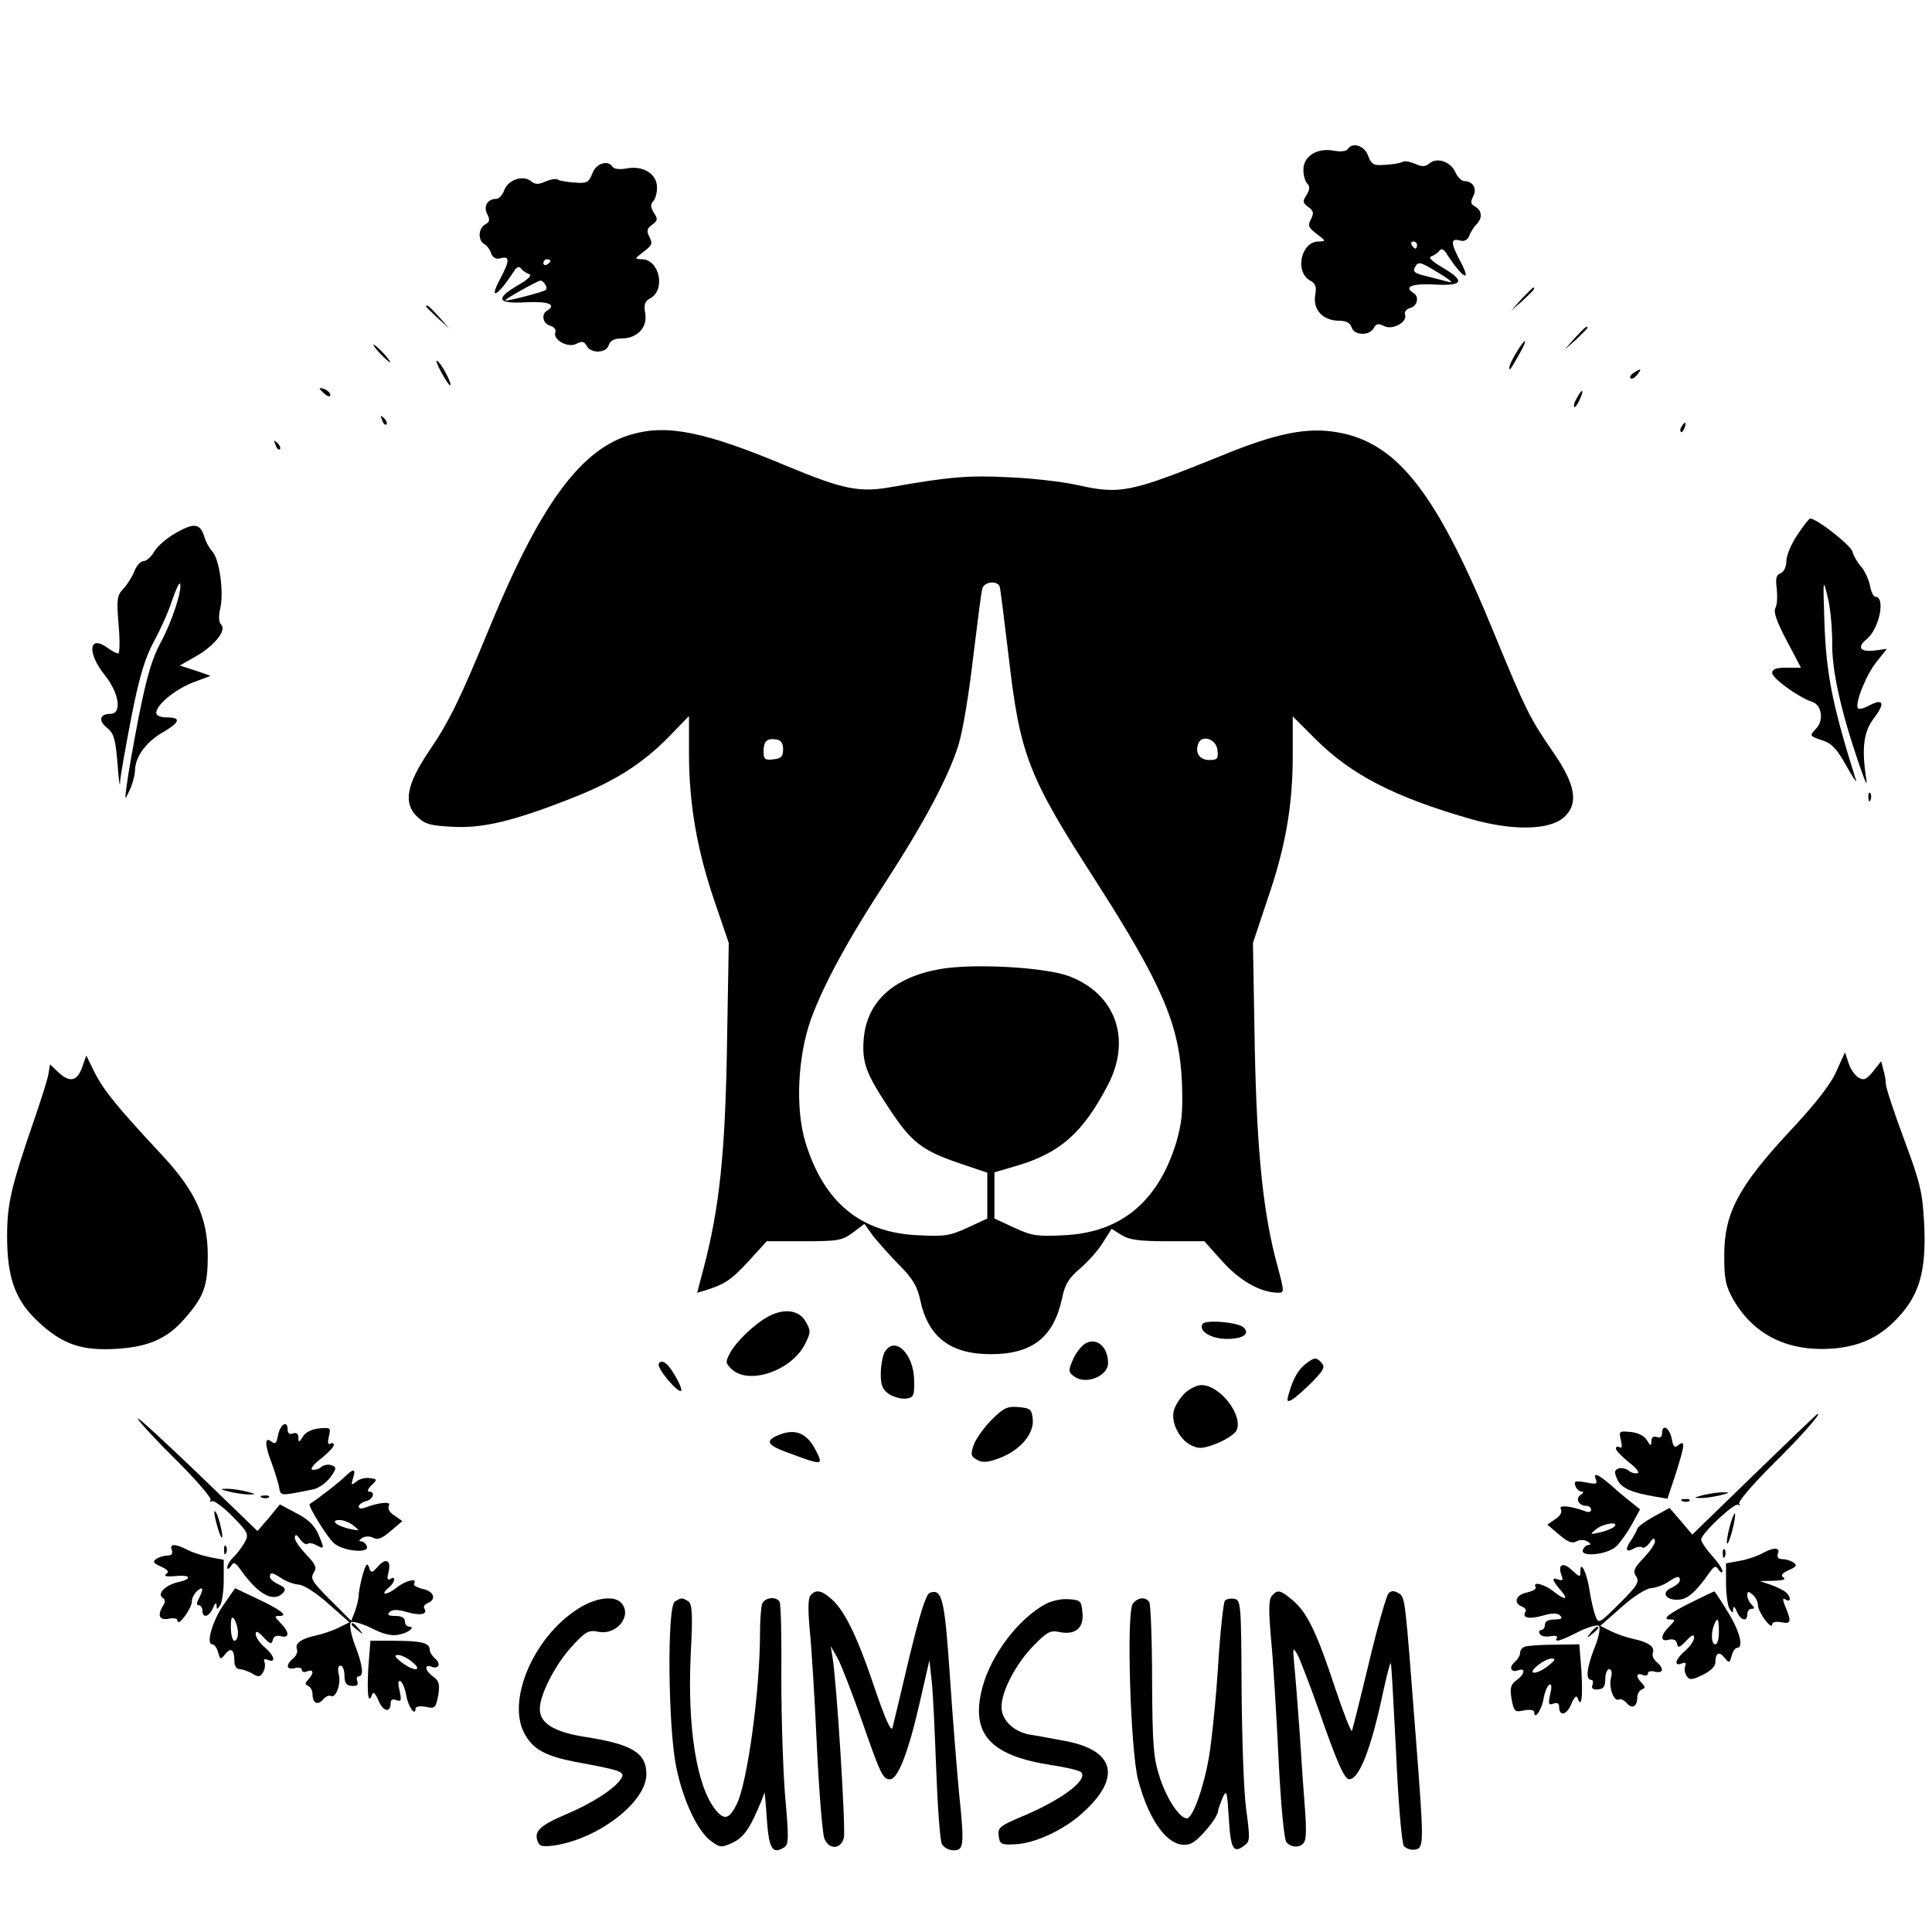
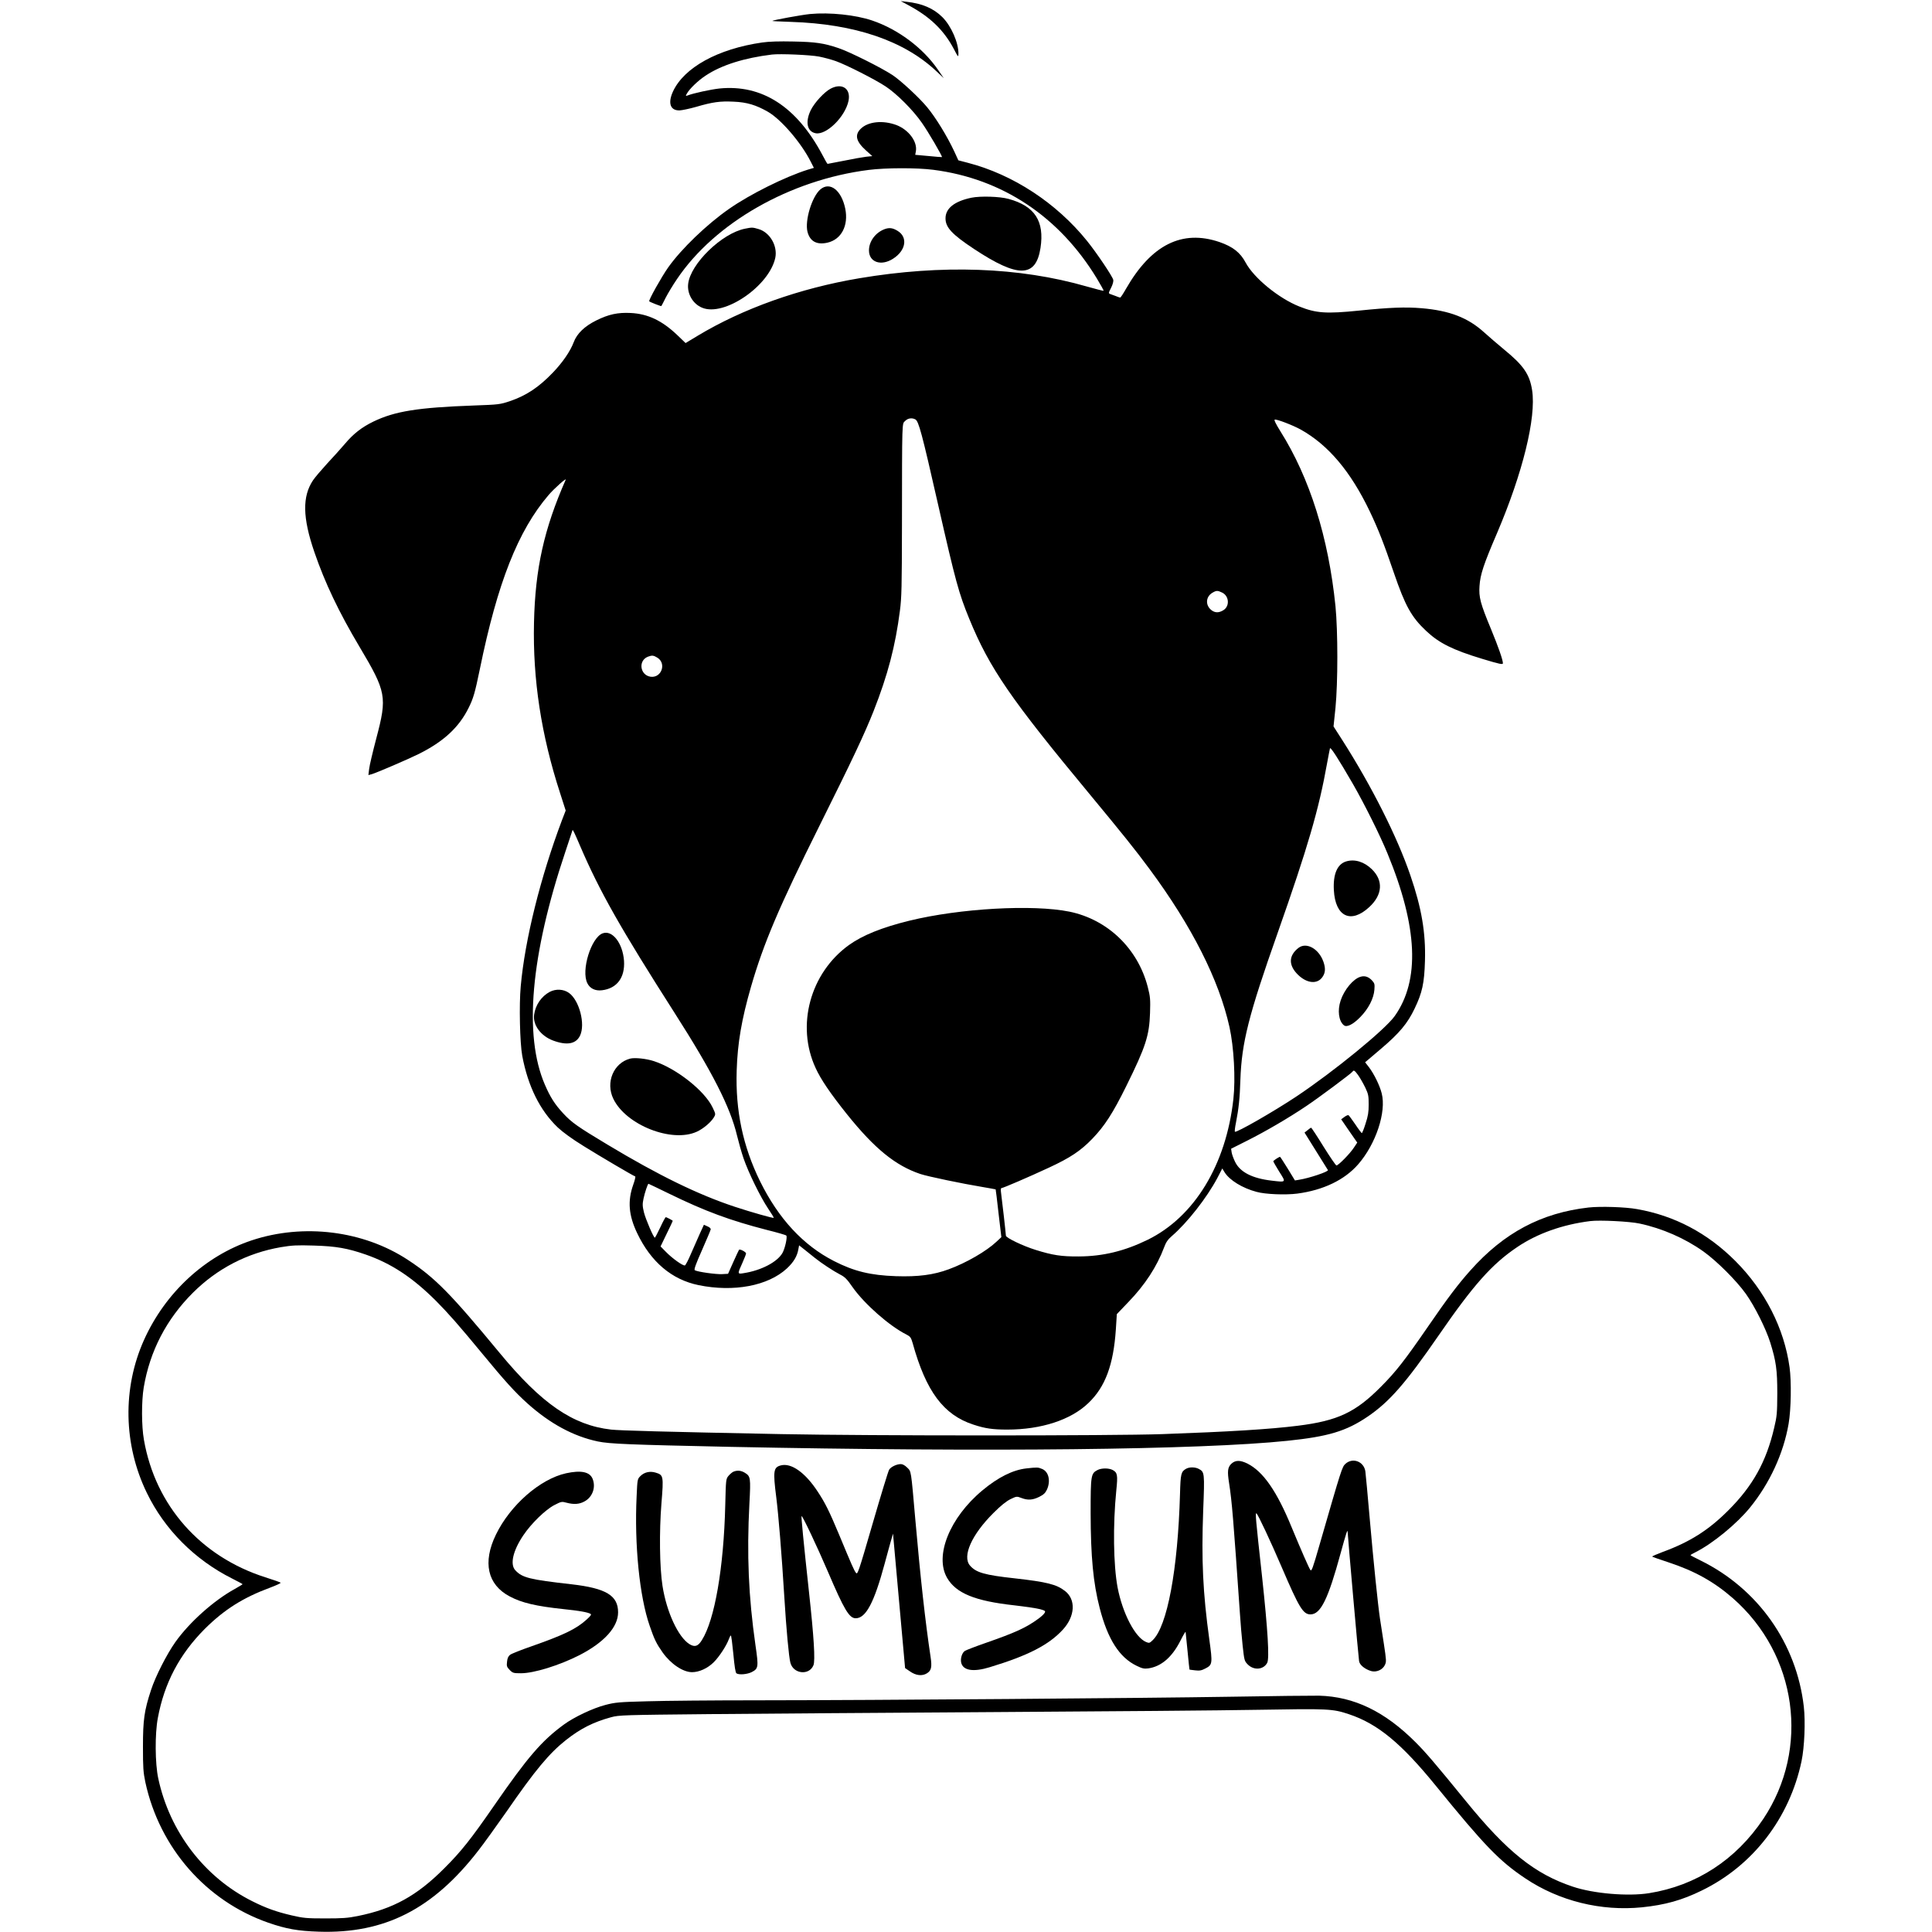
- <svg xmlns="http://www.w3.org/2000/svg" version="1.0" width="544pt" height="544pt" viewBox="0 0 544 544" preserveAspectRatio="xMidYMid meet">
-   <g transform="translate(0,544) scale(0.1,-0.1)" fill="#000000" stroke="none">
-     <path d="M3795 5020 c-4 -6 -21 -8 -41 -4 -46 8 -84 -16 -84 -54 0 -16 5 -33 11 -39 8 -8 7 -17 -2 -32 -12 -18 -11 -22 5 -34 15 -11 16 -17 7 -35 -9 -17 -7 -23 17 -41 26 -20 26 -20 5 -21 -50 0 -68 -86 -24 -110 15 -8 19 -17 14 -43 -6 -40 23 -70 67 -70 20 0 32 -6 36 -19 7 -23 50 -24 62 -2 7 13 13 14 29 6 24 -13 68 12 59 33 -2 7 4 15 15 18 20 5 26 32 9 42 -28 17 -5 27 57 24 83 -5 90 9 26 47 -31 18 -42 29 -33 32 8 3 19 10 23 16 5 7 12 5 20 -8 46 -71 73 -85 38 -20 -26 49 -27 64 -1 57 13 -4 22 1 27 13 4 11 13 25 20 32 18 18 16 39 -3 50 -13 7 -14 13 -6 29 12 22 -1 43 -25 43 -7 0 -19 11 -25 25 -13 30 -52 43 -73 25 -12 -10 -21 -10 -41 -1 -14 6 -30 9 -35 5 -5 -3 -27 -7 -48 -8 -33 -3 -39 0 -49 26 -10 28 -44 39 -57 18z m195 -270 c0 -5 -2 -10 -4 -10 -3 0 -8 5 -11 10 -3 6 -1 10 4 10 6 0 11 -4 11 -10z m65 -81 c28 -17 39 -27 25 -23 -14 4 -40 10 -58 15 -39 9 -46 14 -37 28 9 16 14 14 70 -20z" />
-     <path d="M1668 4952 c-10 -26 -16 -29 -49 -26 -21 1 -43 5 -48 8 -5 4 -21 1 -35 -5 -20 -9 -29 -9 -41 1 -22 18 -64 4 -75 -25 -5 -14 -15 -25 -23 -25 -24 0 -37 -21 -25 -43 8 -16 7 -22 -6 -29 -19 -11 -21 -44 -3 -55 8 -4 17 -16 20 -27 5 -12 14 -17 27 -13 26 7 25 -8 -1 -57 -35 -65 -8 -51 38 20 8 13 15 15 20 8 4 -6 15 -13 23 -16 9 -3 -2 -14 -33 -32 -64 -38 -57 -52 26 -47 62 3 85 -7 57 -24 -17 -10 -11 -37 9 -42 11 -3 17 -11 15 -18 -9 -21 35 -46 59 -33 16 8 22 7 29 -6 12 -22 55 -21 62 2 4 13 16 19 36 19 44 0 73 30 67 70 -5 26 -1 35 14 43 44 24 26 110 -24 110 -21 1 -21 1 5 21 24 18 26 24 17 41 -9 18 -8 24 7 35 16 12 17 16 5 34 -9 15 -10 24 -2 32 6 6 11 23 11 39 0 38 -38 62 -84 54 -20 -4 -37 -2 -41 4 -13 21 -47 10 -57 -18z m-118 -246 c0 -3 -4 -8 -10 -11 -5 -3 -10 -1 -10 4 0 6 5 11 10 11 6 0 10 -2 10 -4z m-15 -67 c4 -6 5 -12 2 -15 -5 -6 -111 -33 -114 -30 -4 3 90 55 99 56 4 0 10 -5 13 -11z" />
-     <path d="M4284 4598 l-29 -33 33 29 c30 28 37 36 29 36 -2 0 -16 -15 -33 -32z" />
-     <path d="M1200 4577 c0 -2 15 -16 33 -33 l32 -29 -29 33 c-28 30 -36 37 -36 29z" />
-     <path d="M4434 4488 l-29 -33 33 29 c17 17 32 31 32 33 0 8 -8 1 -36 -29z" />
-     <path d="M4270 4448 c-11 -18 -20 -37 -20 -42 0 -12 1 -10 28 37 26 45 19 50 -8 5z" />
-     <path d="M1070 4445 c13 -14 26 -25 28 -25 3 0 -5 11 -18 25 -13 14 -26 25 -28 25 -3 0 5 -11 18 -25z" />
-     <path d="M1243 4391 c12 -22 23 -38 25 -36 5 5 -26 63 -37 69 -5 4 0 -12 12 -33z" />
-     <path d="M4600 4390 c-8 -5 -12 -12 -9 -15 4 -3 12 1 19 10 14 17 11 19 -10 5z" />
-     <path d="M900 4346 c0 -2 7 -9 15 -16 9 -7 15 -8 15 -2 0 5 -7 12 -15 16 -8 3 -15 4 -15 2z" />
-     <path d="M4440 4319 c-7 -11 -10 -23 -7 -25 2 -2 9 7 15 21 14 30 7 33 -8 4z" />
-     <path d="M1076 4257 c3 -10 9 -15 12 -12 3 3 0 11 -7 18 -10 9 -11 8 -5 -6z" />
-     <path d="M4735 4239 c-4 -6 -5 -12 -2 -15 2 -3 7 2 10 11 7 17 1 20 -8 4z" />
-     <path d="M1779 4217 c-142 -40 -256 -194 -398 -538 -84 -204 -115 -269 -173 -354 -64 -95 -73 -147 -33 -185 22 -21 38 -25 99 -28 84 -5 172 16 332 79 124 48 202 98 277 174 l57 59 0 -105 c0 -140 22 -270 71 -414 l41 -120 -5 -290 c-5 -301 -21 -454 -65 -623 l-19 -72 21 6 c57 18 74 29 123 82 l52 57 105 0 c95 0 107 2 137 24 l33 25 25 -35 c15 -18 47 -55 74 -82 36 -36 50 -59 58 -97 22 -105 85 -153 199 -153 116 0 176 47 200 155 8 41 19 59 51 86 22 19 52 52 65 74 l24 38 27 -17 c22 -14 49 -18 131 -18 l103 0 52 -58 c50 -55 108 -87 157 -87 16 0 16 4 -1 68 -42 150 -60 324 -66 627 l-5 290 40 120 c52 150 72 267 72 408 l0 110 64 -64 c101 -101 224 -164 437 -225 119 -34 224 -32 264 6 41 38 31 92 -33 184 -63 91 -77 119 -163 328 -162 397 -272 539 -439 570 -86 16 -172 0 -328 -64 -262 -106 -287 -111 -412 -83 -36 8 -119 18 -185 21 -115 6 -170 2 -333 -27 -92 -17 -138 -7 -297 59 -229 96 -335 118 -436 89z m1036 -429 c2 -7 13 -95 25 -196 32 -277 54 -336 245 -632 187 -292 236 -405 243 -567 3 -84 0 -114 -16 -170 -51 -166 -155 -253 -314 -261 -77 -4 -92 -2 -142 21 l-56 26 0 65 0 65 58 17 c125 36 190 92 261 228 68 129 23 257 -108 307 -68 26 -273 37 -366 20 -131 -24 -204 -92 -213 -196 -5 -67 5 -96 74 -200 61 -92 91 -115 197 -151 l77 -26 0 -64 0 -65 -56 -26 c-50 -23 -65 -25 -142 -21 -160 8 -262 93 -314 261 -29 95 -22 241 15 346 36 99 106 228 213 391 107 165 175 293 203 383 12 38 30 148 41 245 12 98 23 185 26 195 6 20 43 23 49 5z m-610 -458 c0 -20 -6 -26 -27 -28 -24 -3 -28 0 -28 21 0 30 9 39 35 35 14 -2 20 -10 20 -28z m1223 -2 c3 -24 0 -28 -23 -28 -27 0 -41 20 -31 46 10 27 51 13 54 -18z" />
-     <path d="M776 4187 c3 -10 9 -15 12 -12 3 3 0 11 -7 18 -10 9 -11 8 -5 -6z" />
-     <path d="M5061 3934 c-17 -25 -31 -58 -31 -73 0 -17 -7 -31 -16 -35 -13 -5 -15 -15 -11 -45 2 -21 1 -45 -4 -53 -6 -11 4 -39 32 -92 l40 -76 -41 0 c-29 0 -40 -4 -40 -15 0 -15 75 -69 112 -81 27 -8 34 -51 13 -74 -21 -23 -21 -22 20 -36 22 -7 39 -25 63 -69 19 -33 31 -52 28 -42 -67 214 -84 299 -89 447 -4 121 -4 123 9 70 8 -30 13 -89 13 -130 -1 -77 23 -187 75 -340 22 -63 25 -68 19 -30 -11 77 -4 122 23 157 32 42 28 57 -10 38 -16 -9 -31 -13 -34 -10 -11 10 21 92 50 129 l31 39 -37 -5 c-39 -4 -48 10 -19 33 35 30 53 119 23 119 -5 0 -12 15 -15 33 -4 17 -15 41 -25 52 -10 11 -21 30 -24 42 -6 19 -101 93 -119 93 -3 0 -19 -20 -36 -46z" />
-     <path d="M498 3941 c-26 -14 -54 -38 -63 -53 -9 -16 -23 -28 -31 -28 -8 0 -19 -12 -25 -27 -6 -16 -20 -38 -31 -50 -19 -20 -20 -30 -14 -103 4 -44 3 -80 -1 -80 -5 0 -18 7 -29 15 -54 40 -60 -12 -9 -76 41 -51 49 -109 16 -109 -30 0 -35 -19 -10 -39 20 -16 24 -32 30 -102 3 -46 7 -70 7 -52 1 18 16 101 32 185 23 116 39 167 64 213 18 33 41 84 50 113 10 29 20 51 22 49 10 -10 -21 -106 -52 -163 -26 -48 -40 -96 -63 -210 -16 -82 -31 -169 -34 -194 -6 -45 -6 -45 8 -15 8 17 14 40 15 53 0 40 29 80 75 108 52 30 57 44 15 44 -18 0 -30 5 -30 13 0 22 54 67 105 86 l48 18 -43 15 -44 14 44 25 c52 29 89 74 73 90 -7 7 -8 23 -3 45 11 46 -2 139 -22 161 -9 10 -19 28 -22 40 -12 39 -28 42 -78 14z" />
-     <path d="M5261 3194 c0 -11 3 -14 6 -6 3 7 2 16 -1 19 -3 4 -6 -2 -5 -13z" />
-     <path d="M5171 2424 c-16 -37 -59 -92 -133 -171 -144 -155 -183 -230 -183 -348 0 -69 4 -86 27 -127 59 -99 155 -145 281 -135 81 7 138 36 192 99 52 61 69 128 63 252 -5 91 -11 115 -57 239 -28 75 -51 145 -51 155 0 9 -3 28 -7 40 l-6 24 -23 -29 c-19 -23 -26 -26 -41 -17 -10 6 -23 24 -28 41 l-10 30 -24 -53z" />
-     <path d="M231 2434 c-14 -39 -35 -43 -67 -13 l-23 22 -5 -29 c-3 -16 -20 -69 -37 -119 -68 -197 -79 -244 -79 -336 0 -117 23 -181 88 -241 67 -63 122 -82 219 -76 90 5 144 29 191 83 56 63 67 93 67 180 0 106 -35 183 -132 286 -123 132 -161 179 -186 228 l-24 49 -12 -34z" />
-     <path d="M2165 1734 c-40 -21 -93 -72 -110 -105 -13 -24 -12 -28 6 -45 50 -45 171 -2 207 74 15 30 15 36 1 60 -18 33 -60 39 -104 16z" />
-     <path d="M3386 1712 c-12 -20 24 -42 69 -42 45 0 65 14 47 32 -15 15 -108 23 -116 10z" />
-     <path d="M3053 1655 c-11 -8 -26 -28 -33 -46 -12 -28 -12 -33 5 -45 32 -24 95 1 95 38 0 48 -35 75 -67 53z" />
-     <path d="M2490 1631 c-5 -11 -10 -38 -10 -60 0 -32 5 -44 24 -57 14 -8 35 -14 48 -12 20 3 23 8 22 49 0 78 -56 131 -84 80z" />
-     <path d="M3682 1604 c-24 -17 -40 -42 -52 -85 -8 -25 -6 -28 8 -20 9 5 35 28 57 50 35 36 37 43 24 56 -13 13 -17 13 -37 -1z" />
-     <path d="M1855 1600 c-7 -11 54 -84 63 -76 5 6 -25 61 -41 75 -11 9 -17 9 -22 1z" />
-     <path d="M3335 1516 c-13 -13 -27 -35 -30 -49 -8 -32 15 -79 48 -96 22 -11 32 -11 72 4 25 10 50 26 56 36 22 41 -45 129 -98 129 -13 0 -35 -11 -48 -24z" />
-     <path d="M2792 1442 c-21 -21 -44 -53 -50 -70 -10 -28 -8 -33 10 -43 15 -8 30 -7 64 6 57 22 96 68 92 109 -3 28 -7 31 -40 34 -32 3 -43 -3 -76 -36z" />
-     <path d="M388 1445 c6 -11 56 -65 111 -119 55 -55 97 -104 94 -109 -3 -6 -2 -7 4 -4 5 3 31 -16 57 -42 44 -45 47 -51 36 -72 -7 -13 -21 -32 -31 -42 -11 -10 -19 -23 -19 -30 0 -7 4 -6 10 3 8 13 12 11 26 -8 50 -71 94 -96 121 -67 9 10 6 15 -13 24 -13 6 -24 15 -24 21 0 14 7 13 34 -5 12 -8 34 -16 48 -17 14 -1 51 -25 83 -54 l59 -52 -30 -15 c-16 -8 -45 -18 -64 -22 -42 -9 -60 -22 -54 -39 3 -7 -2 -19 -11 -26 -21 -18 -19 -33 5 -27 11 3 20 1 20 -5 0 -6 7 -8 15 -4 18 7 20 -5 3 -23 -10 -11 -10 -14 0 -18 6 -3 12 -13 12 -23 0 -26 15 -33 30 -15 7 8 16 12 21 10 14 -9 30 33 23 60 -4 15 -2 25 5 25 6 0 11 -13 11 -28 0 -21 5 -28 21 -29 14 -1 19 3 15 13 -3 8 -1 14 4 14 15 0 12 30 -11 89 -11 30 -16 58 -11 63 4 4 30 -3 57 -16 33 -17 57 -23 77 -19 28 5 50 23 29 23 -6 0 -11 7 -11 15 0 10 -10 15 -27 15 -19 0 -24 3 -16 11 7 7 22 8 48 0 39 -11 60 -7 50 10 -4 5 1 12 9 15 26 10 18 34 -14 40 -16 4 -27 10 -24 15 10 17 -24 9 -50 -12 -28 -22 -48 -21 -21 1 17 14 21 35 4 24 -8 -5 -10 1 -5 19 8 34 -7 42 -30 16 -17 -19 -19 -19 -25 -2 -5 14 -9 9 -18 -22 -6 -22 -11 -48 -11 -57 0 -9 -5 -29 -10 -44 l-11 -28 -59 59 c-50 50 -57 60 -47 76 10 15 6 24 -21 52 -17 18 -32 39 -32 47 1 11 5 10 15 -4 8 -11 18 -17 21 -13 4 3 15 2 25 -4 23 -12 23 -11 5 32 -10 23 -29 42 -61 58 l-47 25 -31 -38 -32 -37 -174 168 c-96 92 -169 159 -163 148z" />
-     <path d="M4940 1289 l-175 -170 -32 38 -32 37 -44 -24 c-25 -14 -46 -29 -47 -35 -1 -5 -9 -19 -16 -30 -19 -27 -17 -38 5 -26 10 6 21 7 25 4 3 -4 13 2 21 13 10 14 14 15 15 4 0 -8 -15 -29 -32 -47 -27 -28 -31 -37 -21 -52 10 -16 3 -26 -47 -76 -58 -58 -59 -58 -68 -34 -5 13 -12 44 -16 69 -7 50 -26 89 -26 56 0 -18 -1 -18 -24 3 -25 24 -41 16 -29 -15 5 -14 3 -16 -11 -11 -19 7 -15 -4 12 -35 20 -24 6 -23 -25 2 -26 20 -59 28 -49 11 3 -5 -8 -11 -24 -15 -32 -6 -40 -30 -14 -40 8 -3 13 -10 9 -15 -10 -17 11 -21 50 -10 26 8 41 7 48 0 8 -8 3 -11 -16 -11 -17 0 -27 -5 -27 -15 0 -8 -5 -15 -11 -15 -5 0 -7 -5 -3 -11 3 -6 17 -9 30 -6 13 2 21 0 18 -4 -9 -15 9 -10 60 16 28 14 54 21 58 17 5 -5 0 -32 -12 -61 -22 -56 -26 -91 -10 -91 5 0 7 -6 4 -14 -4 -10 1 -14 15 -13 16 1 21 8 21 29 0 15 5 28 11 28 7 0 9 -10 5 -25 -7 -27 9 -69 23 -60 5 2 14 -2 21 -10 15 -18 30 -11 30 15 0 10 6 20 13 23 10 4 10 7 0 18 -18 18 -16 30 2 23 8 -4 15 -2 15 4 0 6 9 8 20 5 24 -6 26 9 5 27 -9 7 -14 19 -11 26 6 17 -12 30 -54 39 -19 4 -48 14 -64 22 l-30 15 59 52 c32 29 69 53 83 54 14 1 36 9 48 17 27 18 34 19 34 5 0 -6 -11 -15 -24 -21 -31 -14 -14 -37 24 -33 24 3 46 23 82 74 15 21 19 23 27 10 6 -8 11 -10 11 -4 0 6 -13 26 -30 44 -16 18 -30 39 -30 45 0 17 95 106 105 98 4 -5 5 -3 2 3 -3 6 37 53 89 105 81 80 144 150 132 148 -2 0 -82 -77 -178 -170z" />
-     <path d="M783 1400 c-4 -24 -8 -28 -19 -19 -19 15 -19 -8 0 -58 8 -21 17 -51 21 -66 6 -31 -1 -30 95 -11 17 3 38 18 50 34 18 25 18 29 4 34 -9 4 -23 1 -30 -5 -7 -6 -19 -9 -25 -7 -6 2 5 16 25 31 20 16 36 33 36 38 0 6 -5 7 -10 4 -7 -4 -8 3 -4 20 6 25 5 26 -27 23 -21 -2 -39 -11 -46 -23 -11 -17 -12 -18 -13 -3 0 11 -5 15 -15 12 -9 -4 -15 0 -15 10 0 28 -20 17 -27 -14z" />
-     <path d="M4680 1404 c0 -10 -6 -14 -15 -10 -10 3 -15 -1 -15 -12 -1 -15 -2 -14 -13 3 -7 12 -25 21 -46 23 -32 3 -33 2 -27 -23 4 -17 3 -24 -4 -20 -5 3 -10 2 -10 -4 0 -5 16 -22 36 -38 20 -15 31 -29 25 -31 -6 -2 -18 1 -25 7 -7 6 -20 9 -29 6 -12 -5 -12 -11 -3 -31 11 -24 40 -37 106 -48 l35 -6 23 69 c26 82 28 98 8 82 -11 -9 -15 -5 -19 19 -7 31 -27 42 -27 14z" />
-     <path d="M2194 1400 c-40 -16 -35 -28 18 -48 108 -40 108 -40 83 8 -24 45 -56 58 -101 40z" />
-     <path d="M972 1283 c-13 -14 -75 -62 -100 -78 -6 -4 49 -93 68 -110 26 -23 101 -30 93 -9 -3 8 -10 14 -17 14 -6 0 -5 4 3 9 9 6 22 6 32 1 12 -7 25 -2 49 19 l33 28 -23 16 c-14 9 -19 20 -15 28 8 12 -27 9 -67 -6 -10 -4 -18 -3 -18 3 0 5 9 12 20 15 21 5 28 27 9 27 -6 0 -3 8 7 18 17 16 17 17 -5 20 -12 2 -29 -2 -38 -10 -14 -11 -15 -10 -9 10 9 27 2 28 -22 5z m24 -139 c18 -15 18 -15 -11 -9 -37 8 -57 25 -29 25 11 0 29 -7 40 -16z" />
-     <path d="M4493 1276 c6 -15 2 -16 -28 -10 -30 5 -34 4 -29 -10 3 -9 11 -16 18 -16 6 0 5 -4 -3 -9 -16 -10 -6 -31 15 -31 8 0 14 -5 14 -11 0 -7 -7 -8 -17 -4 -41 15 -76 18 -68 6 4 -8 -1 -19 -15 -28 l-23 -16 33 -28 c24 -21 37 -26 49 -19 10 5 23 5 32 -1 8 -5 9 -9 3 -9 -7 0 -14 -6 -17 -14 -8 -21 67 -14 93 9 11 10 31 38 44 61 l24 44 -31 25 c-18 14 -41 34 -52 44 -35 30 -49 36 -42 17z m52 -135 c-6 -5 -23 -12 -40 -16 -29 -6 -29 -6 -11 9 21 17 67 23 51 7z" />
-     <path d="M645 1240 c17 -4 41 -8 55 -8 22 0 22 1 -5 8 -16 4 -41 8 -55 8 -22 0 -22 -1 5 -8z" />
-     <path d="M4795 1230 c-27 -7 -27 -8 -5 -8 14 0 39 4 55 8 27 7 27 8 5 8 -14 0 -38 -4 -55 -8z" />
-     <path d="M738 1223 c7 -3 16 -2 19 1 4 3 -2 6 -13 5 -11 0 -14 -3 -6 -6z" />
-     <path d="M4738 1213 c7 -3 16 -2 19 1 4 3 -2 6 -13 5 -11 0 -14 -3 -6 -6z" />
-     <path d="M606 1165 c11 -48 25 -76 18 -35 -4 19 -10 42 -15 50 -6 10 -7 5 -3 -15z" />
-     <path d="M4870 1140 c-6 -23 -9 -44 -7 -46 2 -3 9 14 15 38 6 23 9 44 7 46 -2 2 -9 -15 -15 -38z" />
-     <path d="M484 1075 c3 -10 -1 -15 -12 -15 -9 0 -24 -4 -31 -9 -12 -8 -10 -12 12 -22 20 -9 24 -15 15 -21 -8 -6 1 -8 25 -6 44 5 50 -8 8 -17 -35 -8 -60 -33 -43 -44 7 -4 8 -12 2 -21 -18 -28 -12 -43 15 -38 14 3 25 1 25 -6 1 -18 40 35 40 54 0 10 7 23 15 30 17 15 19 7 5 -21 -7 -13 -7 -19 0 -19 5 0 10 -7 10 -15 0 -23 19 -18 30 8 5 13 9 16 10 7 0 -13 1 -13 10 0 5 8 10 40 10 71 l0 57 -37 7 c-21 4 -50 13 -65 21 -35 18 -52 18 -44 -1z" />
-     <path d="M631 1074 c0 -11 3 -14 6 -6 3 7 2 16 -1 19 -3 4 -6 -2 -5 -13z" />
-     <path d="M4851 1064 c0 -11 3 -14 6 -6 3 7 2 16 -1 19 -3 4 -6 -2 -5 -13z" />
-     <path d="M4960 1065 c-14 -7 -42 -17 -62 -20 l-38 -7 0 -56 c0 -32 5 -64 10 -72 9 -13 10 -13 10 0 1 9 5 6 10 -7 11 -26 30 -31 30 -8 0 8 5 15 12 15 9 0 9 3 0 12 -7 7 -12 18 -12 26 0 12 3 12 15 2 8 -7 15 -20 15 -30 0 -19 39 -72 40 -54 0 7 11 9 27 6 27 -5 28 1 7 52 -5 14 -4 17 4 12 16 -10 15 9 0 21 -7 6 -26 15 -43 21 l-30 10 40 1 c25 1 35 4 27 9 -9 6 -5 12 15 21 22 10 24 14 12 22 -7 5 -22 9 -31 9 -11 0 -15 5 -12 15 8 19 -13 19 -46 0z" />
-     <path d="M630 922 c-32 -46 -51 -112 -32 -112 5 0 13 -10 16 -22 6 -21 7 -22 20 -6 16 21 26 13 26 -19 0 -14 6 -23 15 -23 8 0 24 -6 35 -12 17 -11 22 -10 30 2 5 8 8 21 5 29 -4 9 0 11 10 7 23 -9 18 12 -10 36 -14 12 -25 28 -25 37 0 10 6 8 22 -9 19 -20 23 -21 26 -8 2 10 10 14 23 11 25 -7 24 12 -1 37 -18 18 -18 20 -3 20 26 0 4 17 -64 49 l-61 29 -32 -46z m40 -79 c0 -13 -4 -23 -10 -23 -5 0 -10 17 -10 38 0 27 3 33 10 22 5 -8 10 -25 10 -37z" />
-     <path d="M2282 948 c-7 -9 -7 -42 -2 -98 5 -47 14 -192 20 -324 6 -131 16 -249 21 -262 12 -33 47 -32 55 1 6 22 -20 439 -32 510 l-5 30 20 -35 c10 -19 40 -96 66 -170 55 -158 61 -170 81 -170 22 0 51 74 83 213 l28 122 6 -55 c4 -30 9 -143 13 -250 4 -107 11 -203 16 -212 5 -10 20 -18 33 -18 29 0 31 12 15 166 -5 55 -17 198 -25 319 -15 223 -22 253 -57 240 -11 -4 -28 -60 -58 -183 -23 -97 -44 -186 -47 -197 -4 -13 -22 28 -54 123 -49 144 -84 213 -123 244 -25 21 -40 22 -54 6z" />
-     <path d="M3581 946 c-9 -10 -9 -42 -2 -122 6 -60 15 -210 21 -334 6 -129 16 -230 22 -237 15 -18 45 -16 52 4 4 9 4 46 1 82 -3 36 -10 134 -15 216 -6 83 -13 173 -16 200 -4 47 -4 49 10 25 7 -14 35 -86 61 -160 50 -144 71 -190 84 -190 28 0 62 86 96 248 10 45 19 81 21 79 2 -1 8 -115 15 -252 6 -138 16 -256 22 -263 6 -7 20 -12 31 -10 26 4 26 14 2 323 -30 390 -29 387 -48 399 -13 8 -21 7 -28 0 -6 -6 -31 -93 -55 -194 -24 -100 -46 -187 -48 -193 -2 -7 -23 47 -47 118 -52 158 -79 214 -120 249 -36 30 -43 31 -59 12z" />
-     <path d="M4766 930 c-67 -33 -89 -50 -63 -50 15 0 15 -2 -3 -20 -25 -25 -26 -44 -1 -37 13 3 21 -1 23 -11 3 -13 7 -12 26 8 16 17 22 19 22 9 0 -9 -11 -25 -25 -37 -28 -24 -33 -45 -10 -36 10 4 14 2 10 -7 -3 -8 -1 -20 4 -28 8 -12 15 -12 45 3 22 10 36 24 36 35 0 27 11 33 26 13 13 -16 14 -15 20 6 3 12 10 22 15 22 20 0 7 49 -27 103 -19 31 -36 57 -37 56 -1 0 -29 -13 -61 -29z m74 -85 c0 -19 -4 -35 -10 -35 -11 0 -13 30 -4 54 10 25 14 19 14 -19z" />
-     <path d="M1629 911 c-129 -81 -206 -266 -149 -358 24 -40 58 -58 140 -74 131 -24 141 -28 129 -47 -17 -28 -82 -70 -156 -101 -73 -31 -90 -48 -79 -76 5 -14 14 -16 49 -11 125 20 257 123 257 200 0 61 -40 85 -177 106 -84 14 -123 38 -123 78 0 41 44 126 91 177 39 42 46 46 76 40 52 -9 95 49 61 83 -20 20 -72 13 -119 -17z" />
-     <path d="M1900 930 c-22 -14 -19 -353 4 -465 19 -94 60 -181 98 -209 26 -19 30 -19 62 -4 25 12 41 32 60 72 14 30 27 61 28 68 1 7 4 -25 7 -72 6 -87 16 -103 50 -81 12 8 12 29 2 140 -6 72 -11 223 -11 335 1 113 -1 210 -5 216 -10 16 -42 12 -49 -6 -3 -9 -6 -46 -6 -82 0 -164 -36 -425 -66 -483 -21 -42 -35 -45 -60 -14 -53 67 -79 233 -69 439 6 111 4 140 -7 147 -17 11 -20 11 -38 -1z" />
-     <path d="M2945 924 c-77 -41 -155 -144 -179 -236 -34 -130 21 -191 194 -218 41 -6 79 -15 84 -20 21 -21 -54 -78 -167 -125 -61 -26 -68 -31 -65 -54 3 -24 7 -26 46 -24 56 2 139 41 191 89 111 100 90 178 -56 203 -37 7 -80 15 -95 17 -45 9 -78 41 -78 78 0 45 42 124 92 174 35 36 46 42 69 37 46 -10 71 10 67 53 -3 34 -5 37 -38 39 -19 2 -48 -4 -65 -13z" />
-     <path d="M3190 925 c-19 -22 -7 -408 14 -494 33 -128 94 -203 149 -182 23 9 77 74 77 93 0 4 6 19 12 35 12 26 13 21 18 -56 5 -87 13 -101 43 -78 17 11 17 20 6 102 -7 50 -12 202 -13 340 -1 235 -2 250 -20 253 -10 2 -22 0 -27 -5 -4 -4 -13 -86 -19 -181 -6 -96 -18 -213 -26 -260 -15 -87 -46 -172 -62 -172 -20 0 -55 52 -75 111 -19 57 -22 88 -23 275 0 116 -4 216 -8 223 -10 15 -31 14 -46 -4z" />
-     <path d="M990 866 c0 -2 8 -10 18 -17 15 -13 16 -12 3 4 -13 16 -21 21 -21 13z" />
-     <path d="M4479 843 c-13 -16 -12 -17 4 -4 9 7 17 15 17 17 0 8 -8 3 -21 -13z" />
-     <path d="M1037 743 c-4 -74 0 -105 11 -74 3 9 10 2 18 -18 13 -31 34 -35 34 -6 0 9 6 12 16 8 14 -5 15 -1 9 27 -5 21 -4 30 3 26 5 -3 13 -21 16 -41 6 -32 26 -59 26 -36 0 6 12 8 29 5 26 -6 28 -3 35 33 5 31 2 40 -14 52 -23 16 -27 36 -5 28 20 -8 28 8 10 23 -8 7 -15 18 -15 25 0 19 -24 25 -100 25 l-67 0 -6 -77z m124 17 c32 -26 3 -27 -31 0 -19 15 -21 20 -9 20 9 0 27 -9 40 -20z" />
-     <path d="M4293 803 c-7 -2 -13 -10 -13 -18 0 -7 -7 -18 -15 -25 -18 -15 -10 -31 10 -23 22 8 18 -12 -5 -28 -16 -12 -19 -21 -14 -52 7 -36 9 -39 35 -33 17 3 29 1 29 -5 0 -23 20 4 26 36 3 20 11 38 16 41 7 4 8 -5 3 -26 -6 -28 -5 -32 9 -27 10 4 16 1 16 -8 0 -29 21 -25 34 6 8 20 15 27 18 18 11 -31 15 0 11 74 l-6 77 -71 -1 c-39 0 -77 -3 -83 -6z m67 -53 c-34 -27 -63 -26 -31 0 13 11 31 20 40 20 12 0 10 -5 -9 -20z" />
+ <svg xmlns="http://www.w3.org/2000/svg" version="1.0" width="1792pt" height="1792pt" viewBox="0 0 1792 1792" preserveAspectRatio="xMidYMid meet">
+   <g transform="translate(0,1792) scale(0.1,-0.1)" fill="#000000" stroke="none">
+     <path d="M8425 17872 c201 -107 330 -232 422 -406 40 -77 42 -79 43 -46 1 104 -67 259 -149 341 -83 82 -187 127 -336 143 l-50 6 70 -38z" />
+     <path d="M7514 17790 c-80 -8 -343 -56 -351 -64 -2 -2 77 -6 174 -9 593 -19 1050 -175 1352 -461 l65 -61 -54 78 c-138 202 -371 376 -611 457 -154 52 -393 77 -575 60z" />
+     <path d="M7070 17526 c-411 -59 -725 -232 -828 -455 -49 -107 -25 -177 61 -175 23 1 91 15 151 32 157 46 225 55 350 49 124 -5 209 -31 319 -94 123 -71 309 -288 397 -463 l29 -57 -57 -17 c-210 -66 -537 -228 -732 -365 -205 -143 -440 -369 -562 -541 -61 -86 -185 -307 -176 -315 9 -8 109 -47 112 -44 2 2 20 36 39 75 20 39 67 118 106 175 352 523 1050 921 1779 1013 159 20 445 21 599 1 639 -82 1169 -434 1518 -1010 36 -60 64 -110 61 -112 -2 -2 -73 16 -157 40 -626 180 -1343 205 -2109 76 -553 -93 -1080 -281 -1500 -534 l-111 -67 -78 75 c-141 134 -272 196 -431 204 -119 6 -204 -12 -319 -69 -109 -54 -180 -122 -210 -203 -31 -82 -101 -185 -191 -279 -132 -138 -248 -215 -401 -267 -90 -30 -103 -32 -329 -40 -526 -19 -736 -53 -936 -149 -109 -53 -186 -113 -265 -207 -37 -43 -110 -125 -164 -182 -53 -58 -112 -127 -131 -155 -101 -150 -98 -347 12 -667 97 -283 226 -555 419 -879 249 -418 257 -464 156 -846 -33 -126 -64 -255 -67 -286 l-7 -57 31 8 c47 14 336 138 437 188 230 115 372 246 462 428 43 87 58 136 104 360 164 801 354 1282 637 1613 50 59 169 165 159 142 -201 -457 -283 -824 -294 -1326 -12 -527 67 -1042 242 -1580 l52 -162 -34 -88 c-199 -528 -344 -1107 -383 -1542 -16 -172 -8 -525 14 -645 53 -283 165 -508 330 -665 47 -44 133 -107 242 -174 151 -94 455 -273 476 -280 4 -2 -4 -37 -19 -78 -53 -150 -42 -283 37 -448 127 -267 321 -431 569 -482 327 -67 645 -7 820 155 62 58 95 113 106 177 l7 37 57 -45 c31 -24 72 -57 91 -73 60 -48 171 -121 229 -151 47 -24 66 -42 119 -119 109 -155 341 -360 499 -439 37 -19 43 -28 58 -79 124 -449 287 -667 564 -757 109 -36 179 -46 314 -46 315 0 591 90 753 247 156 149 232 354 254 683 l9 141 110 115 c152 158 261 325 328 503 18 49 35 74 71 105 144 124 325 355 423 539 l46 89 22 -36 c46 -73 164 -146 296 -181 82 -23 270 -30 378 -16 242 32 439 127 565 272 164 188 262 485 218 657 -18 73 -71 181 -119 244 l-35 45 146 124 c172 146 248 237 313 374 71 147 90 236 96 442 8 260 -31 491 -135 793 -122 358 -360 830 -634 1259 l-79 123 18 172 c23 237 23 708 0 944 -65 637 -238 1188 -511 1622 -43 69 -61 106 -52 108 20 5 170 -53 242 -93 255 -143 462 -388 639 -758 78 -163 132 -301 224 -571 105 -306 162 -409 299 -538 120 -113 246 -176 520 -259 165 -50 192 -55 192 -41 0 31 -42 151 -110 316 -100 241 -114 296 -107 401 7 106 37 198 163 491 238 558 364 1070 325 1324 -23 148 -79 230 -260 378 -58 48 -142 120 -186 160 -149 135 -319 201 -577 223 -150 13 -302 7 -583 -22 -305 -31 -398 -24 -553 38 -192 76 -422 265 -498 407 -50 94 -119 148 -243 191 -347 118 -632 -25 -866 -432 -26 -46 -50 -83 -55 -83 -4 0 -23 6 -41 14 -19 7 -42 16 -52 19 -16 6 -16 10 9 58 15 30 23 60 20 73 -8 34 -155 252 -243 361 -284 352 -686 616 -1106 725 l-88 23 -38 83 c-66 141 -172 314 -251 409 -71 87 -245 248 -322 299 -105 69 -401 217 -501 250 -136 46 -213 57 -417 61 -132 3 -226 0 -290 -9z m528 -131 c46 -9 116 -28 155 -42 98 -35 364 -170 462 -235 103 -68 253 -218 335 -336 59 -83 193 -313 187 -319 -2 -1 -58 3 -126 10 l-122 11 6 33 c16 88 -66 199 -180 243 -126 47 -264 33 -332 -35 -58 -58 -43 -118 52 -203 l56 -50 -58 -6 c-32 -4 -124 -20 -206 -37 -81 -16 -149 -29 -151 -29 -3 0 -24 37 -48 83 -239 449 -561 656 -956 616 -81 -9 -239 -43 -296 -65 -17 -6 -17 -5 -6 16 24 45 106 124 177 170 146 97 358 163 613 194 76 9 358 -3 438 -19z m892 -3365 c31 -16 61 -128 210 -785 165 -725 193 -827 290 -1064 189 -461 385 -745 1120 -1631 307 -371 418 -509 552 -690 394 -532 645 -1030 742 -1467 41 -187 57 -477 36 -668 -68 -609 -361 -1091 -794 -1304 -215 -105 -415 -154 -641 -155 -160 -1 -240 11 -400 61 -116 36 -275 112 -275 132 0 17 -35 324 -45 399 -4 26 -2 42 4 42 15 0 254 103 441 190 196 91 293 155 401 267 114 118 191 237 315 488 182 368 214 469 221 680 4 126 2 150 -21 240 -92 357 -372 626 -726 699 -341 69 -1016 31 -1486 -84 -253 -62 -433 -135 -559 -225 -360 -259 -493 -746 -310 -1141 48 -106 139 -239 291 -429 256 -319 449 -476 680 -554 68 -23 395 -91 578 -121 65 -11 120 -21 121 -22 1 -2 14 -102 27 -223 l26 -220 -45 -42 c-92 -87 -279 -196 -443 -256 -140 -52 -284 -71 -490 -64 -236 8 -388 45 -574 140 -286 146 -515 393 -687 742 -158 323 -228 652 -216 1025 8 257 46 476 133 778 117 403 258 736 632 1487 312 626 421 858 505 1070 132 335 202 603 244 930 16 121 18 226 19 780 1 1005 0 951 29 980 25 26 63 32 95 15z m2845 -1606 c66 -31 73 -127 12 -164 -42 -26 -78 -25 -111 1 -57 45 -53 123 8 160 38 23 49 23 91 3z m-5238 -604 c87 -53 39 -190 -62 -177 -99 14 -118 150 -25 186 37 14 52 13 87 -9z m6451 -1170 c107 -186 253 -479 321 -645 282 -684 303 -1178 67 -1510 -90 -126 -562 -512 -911 -745 -209 -139 -559 -340 -571 -327 -3 3 1 41 10 84 25 127 36 228 41 398 12 345 77 601 344 1357 283 804 384 1150 461 1583 12 66 24 126 26 134 5 16 77 -96 212 -329z m-7167 -577 c182 -424 376 -765 876 -1548 351 -549 516 -873 579 -1137 15 -62 42 -158 61 -213 45 -131 156 -358 227 -464 31 -46 55 -85 53 -87 -5 -5 -208 52 -362 103 -339 112 -708 292 -1180 576 -280 168 -332 205 -411 290 -78 84 -120 150 -170 266 -198 457 -132 1203 190 2161 36 107 66 197 66 199 0 15 19 -24 71 -146z m7218 -2128 c17 -24 46 -75 64 -112 29 -61 32 -77 32 -158 0 -72 -6 -107 -29 -177 -15 -49 -31 -88 -35 -88 -3 1 -31 37 -60 81 -30 44 -59 83 -63 85 -5 3 -22 -4 -38 -16 l-30 -22 74 -108 75 -108 -32 -48 c-35 -54 -143 -164 -161 -164 -6 0 -60 79 -120 175 -59 96 -111 175 -115 175 -3 0 -18 -10 -33 -23 l-28 -22 106 -170 c58 -93 108 -173 111 -178 8 -14 -176 -76 -269 -90 l-37 -6 -67 110 c-37 60 -69 109 -71 109 -10 0 -63 -35 -63 -42 0 -3 25 -46 55 -95 65 -102 67 -100 -69 -84 -180 21 -292 78 -339 172 -15 30 -30 71 -33 90 l-5 34 153 77 c165 83 380 208 546 320 115 77 417 302 427 318 11 18 21 11 54 -35z m-6388 -1099 c328 -160 560 -246 898 -333 97 -24 180 -48 184 -53 12 -11 -11 -118 -35 -161 -47 -84 -197 -163 -360 -188 -59 -10 -59 -8 -13 93 19 43 35 83 35 90 0 13 -56 43 -65 34 -2 -2 -26 -53 -53 -113 l-49 -110 -56 -3 c-56 -3 -227 21 -252 36 -10 5 7 53 66 186 43 98 80 185 81 193 2 8 -11 21 -30 28 l-33 15 -38 -83 c-20 -45 -57 -129 -82 -186 -24 -57 -49 -105 -56 -108 -17 -7 -119 66 -177 126 l-49 50 56 116 c31 64 57 118 57 121 0 4 -56 34 -65 34 -4 0 -27 -43 -51 -95 -25 -52 -47 -95 -50 -95 -12 0 -85 171 -101 234 -14 59 -15 77 -4 129 11 53 39 137 46 137 1 0 90 -42 196 -94z" />
+     <path d="M7705 17098 c-59 -31 -148 -127 -184 -198 -54 -110 -36 -201 45 -216 99 -18 272 151 304 299 24 114 -58 171 -165 115z" />
+     <path d="M12486 9930 c-82 -25 -122 -117 -114 -266 13 -247 158 -316 329 -157 123 114 131 245 24 350 -72 70 -159 97 -239 73z" />
+     <path d="M12044 9128 c-93 -72 -94 -162 -4 -250 84 -81 180 -89 227 -19 27 39 29 81 8 141 -43 121 -158 184 -231 128z" />
+     <path d="M12619 8860 c-67 -19 -151 -120 -184 -220 -31 -92 -18 -190 29 -229 27 -23 85 6 152 74 77 78 126 174 132 255 4 52 2 60 -24 88 -32 33 -66 44 -105 32z" />
+     <path d="M5590 9263 c-107 -39 -202 -345 -142 -463 24 -49 74 -73 136 -65 139 17 214 118 204 273 -12 164 -108 288 -198 255z" />
+     <path d="M5099 8720 c-77 -41 -133 -122 -145 -212 -13 -95 61 -196 175 -239 129 -48 213 -33 251 45 51 106 -6 326 -102 396 -50 36 -122 40 -179 10z" />
+     <path d="M5845 8101 c-154 -40 -230 -221 -156 -373 117 -243 543 -411 774 -305 60 27 132 88 159 134 17 29 16 31 -12 90 -73 155 -336 363 -546 431 -71 23 -176 34 -219 23z" />
+     <path d="M7610 16164 c-79 -67 -147 -291 -120 -395 23 -88 86 -122 184 -100 130 29 198 159 166 316 -35 170 -141 253 -230 179z" />
+     <path d="M9010 16086 c-158 -33 -240 -99 -240 -191 0 -85 60 -149 267 -286 406 -268 571 -266 614 11 38 249 -53 389 -296 455 -82 23 -263 28 -345 11z" />
+     <path d="M6911 15799 c-215 -42 -507 -326 -528 -512 -11 -92 44 -186 129 -221 204 -86 622 200 679 462 23 110 -49 236 -154 267 -56 17 -62 17 -126 4z" />
+     <path d="M8209 15796 c-87 -31 -149 -113 -149 -199 0 -109 112 -148 223 -77 120 76 140 200 42 259 -44 27 -75 31 -116 17z" />
+     <path d="M14735 6720 c-439 -50 -785 -234 -1096 -583 -112 -125 -215 -261 -394 -522 -216 -314 -300 -421 -435 -556 -236 -239 -402 -317 -770 -363 -262 -33 -640 -56 -1260 -78 -458 -16 -2721 -16 -3530 0 -1115 22 -1495 33 -1582 42 -356 41 -644 239 -1036 714 -452 547 -596 694 -847 859 -414 273 -970 342 -1451 182 -432 -144 -801 -485 -998 -923 -201 -447 -192 -971 26 -1419 164 -339 444 -620 790 -794 54 -27 98 -51 98 -53 0 -2 -33 -22 -72 -44 -195 -107 -420 -308 -551 -492 -80 -113 -185 -319 -226 -445 -63 -191 -75 -278 -75 -525 0 -197 3 -238 22 -330 132 -610 564 -1103 1141 -1304 164 -57 274 -77 468 -83 610 -20 1060 209 1481 754 51 65 167 227 259 358 267 387 398 543 552 665 137 108 255 167 419 212 74 20 110 21 917 29 462 4 1661 13 2665 19 1004 6 2093 15 2420 21 651 11 689 10 842 -41 267 -89 485 -269 807 -665 452 -556 589 -697 828 -857 314 -211 704 -307 1083 -269 214 22 372 66 555 156 475 231 814 672 925 1200 27 130 37 365 21 505 -67 587 -425 1094 -958 1356 -51 25 -93 47 -93 49 0 3 22 16 49 29 160 81 381 263 503 413 183 225 311 503 358 777 23 134 27 391 9 523 -50 363 -228 712 -504 988 -258 258 -563 419 -910 480 -109 20 -341 27 -450 15z m473 -149 c208 -44 421 -137 592 -259 121 -86 306 -270 393 -392 82 -115 185 -321 226 -450 55 -176 66 -255 66 -475 -1 -183 -3 -210 -29 -319 -73 -314 -199 -540 -426 -766 -182 -182 -354 -292 -608 -385 -56 -21 -100 -40 -97 -43 3 -3 70 -27 150 -53 243 -80 423 -180 598 -333 597 -523 717 -1394 283 -2046 -254 -380 -622 -620 -1061 -690 -195 -31 -516 -4 -708 61 -350 117 -608 323 -987 789 -287 352 -374 454 -470 550 -286 286 -570 423 -895 432 -55 1 -428 -3 -830 -10 -794 -13 -3239 -32 -4390 -33 -396 0 -850 -4 -1010 -9 -266 -7 -298 -10 -390 -34 -116 -30 -291 -113 -385 -182 -205 -150 -337 -303 -645 -749 -217 -314 -308 -429 -465 -585 -254 -255 -475 -376 -802 -442 -94 -19 -145 -22 -303 -22 -172 0 -201 3 -309 28 -143 33 -242 69 -367 132 -442 221 -765 643 -871 1138 -30 138 -32 414 -4 561 60 324 201 591 435 826 181 180 357 291 609 384 56 21 99 41 95 45 -4 4 -68 27 -142 50 -602 192 -1020 666 -1126 1275 -23 129 -23 356 -2 485 57 339 211 635 457 880 226 225 504 368 815 422 103 17 146 20 305 15 208 -6 313 -25 481 -83 238 -83 433 -211 653 -430 115 -116 212 -226 433 -494 201 -244 299 -353 416 -458 209 -187 425 -304 652 -352 111 -23 294 -30 1225 -50 2395 -49 4362 -28 5170 56 379 39 546 89 745 224 203 138 352 309 660 755 321 466 494 661 728 818 186 126 421 209 677 241 87 11 367 -3 458 -23z" />
+     <path d="M11419 4341 c-32 -33 -36 -68 -19 -176 27 -173 40 -335 101 -1215 5 -85 17 -218 25 -295 15 -134 16 -141 46 -172 57 -59 148 -51 182 14 21 42 6 298 -48 800 -60 544 -64 593 -52 586 14 -9 132 -260 236 -503 160 -373 197 -434 265 -434 95 0 164 142 280 568 51 186 65 229 65 195 0 -26 100 -1164 106 -1197 5 -35 54 -75 113 -92 48 -13 105 12 126 56 15 32 14 43 -9 196 -14 90 -30 195 -36 233 -20 135 -60 525 -95 926 -19 222 -38 422 -41 443 -15 91 -117 129 -184 69 -32 -30 -35 -39 -242 -756 -62 -216 -73 -245 -84 -229 -15 22 -87 187 -174 397 -137 334 -263 515 -408 589 -70 35 -115 34 -153 -3z" />
+     <path d="M7243 4328 c-69 -18 -74 -51 -43 -295 21 -168 50 -520 75 -928 18 -295 42 -555 56 -607 27 -105 174 -121 214 -24 18 43 4 264 -41 676 -50 461 -74 704 -69 708 7 7 148 -291 245 -518 150 -351 197 -430 257 -430 94 0 171 144 269 508 25 92 52 192 61 222 l16 55 56 -624 56 -623 44 -30 c56 -40 114 -46 158 -19 42 26 49 58 34 156 -48 319 -94 733 -141 1270 -41 468 -37 444 -76 483 -20 20 -42 32 -58 32 -39 0 -92 -25 -109 -52 -8 -12 -77 -238 -153 -500 -132 -455 -140 -477 -155 -456 -17 22 -35 62 -155 351 -92 220 -131 299 -201 404 -115 175 -244 266 -340 241z" />
+     <path d="M9520 4300 c-125 -14 -262 -82 -408 -204 -303 -252 -446 -607 -327 -812 83 -142 258 -214 623 -254 103 -12 211 -28 240 -36 46 -13 51 -17 42 -33 -5 -11 -31 -35 -57 -54 -116 -85 -213 -129 -494 -227 -92 -32 -177 -65 -188 -72 -27 -16 -44 -69 -36 -108 16 -75 112 -91 265 -44 357 108 548 207 678 348 115 125 123 281 19 360 -79 61 -170 83 -462 116 -284 31 -363 54 -419 120 -72 86 17 286 218 486 70 70 119 109 159 129 56 27 58 27 100 11 60 -23 105 -20 166 10 42 21 57 36 72 68 36 80 16 166 -45 191 -38 16 -45 16 -146 5z" />
+     <path d="M11002 4297 c-47 -27 -52 -45 -57 -234 -20 -703 -118 -1228 -254 -1357 -28 -27 -32 -28 -61 -16 -101 42 -218 266 -264 506 -39 210 -44 580 -12 899 15 144 11 167 -35 191 -36 18 -102 18 -139 -1 -61 -32 -64 -47 -64 -400 1 -404 24 -649 84 -880 75 -291 183 -459 343 -536 51 -25 70 -29 107 -24 121 17 222 104 300 259 24 48 45 84 47 79 1 -4 9 -84 18 -178 9 -93 17 -170 18 -171 1 -1 25 -4 52 -7 40 -5 59 -2 95 17 66 34 68 45 37 268 -60 435 -74 736 -57 1196 14 354 13 359 -42 388 -33 17 -85 18 -116 1z" />
+     <path d="M6804 4270 c-11 -4 -32 -22 -46 -38 -25 -30 -25 -32 -31 -273 -14 -580 -98 -1065 -217 -1252 -36 -58 -66 -67 -115 -37 -104 65 -212 297 -250 540 -27 172 -31 503 -10 764 21 257 19 265 -54 287 -53 16 -104 4 -140 -31 -29 -29 -29 -30 -36 -187 -22 -450 27 -934 121 -1203 43 -126 63 -166 120 -247 76 -107 189 -183 273 -183 66 0 143 35 200 91 51 50 121 157 142 217 6 17 14 32 18 32 4 0 14 -77 23 -171 11 -120 20 -174 29 -180 25 -16 99 -9 140 11 64 33 66 45 36 252 -64 447 -81 836 -56 1311 13 241 11 254 -43 287 -35 21 -69 24 -104 10z" />
+     <path d="M5251 4255 c-241 -53 -518 -295 -651 -569 -125 -257 -79 -464 127 -573 112 -60 245 -91 499 -118 146 -15 225 -29 251 -44 11 -6 3 -18 -36 -53 -97 -88 -210 -142 -511 -248 -96 -33 -186 -69 -199 -79 -16 -13 -25 -31 -28 -64 -5 -41 -2 -49 25 -77 28 -28 35 -30 104 -30 121 0 356 73 543 168 229 118 358 260 358 397 0 156 -111 223 -430 260 -391 44 -459 61 -523 130 -51 54 -23 180 73 323 74 111 207 240 289 282 64 33 69 34 112 22 68 -18 118 -15 166 11 76 40 109 132 76 212 -27 63 -106 80 -245 50z" />
  </g>
</svg>
